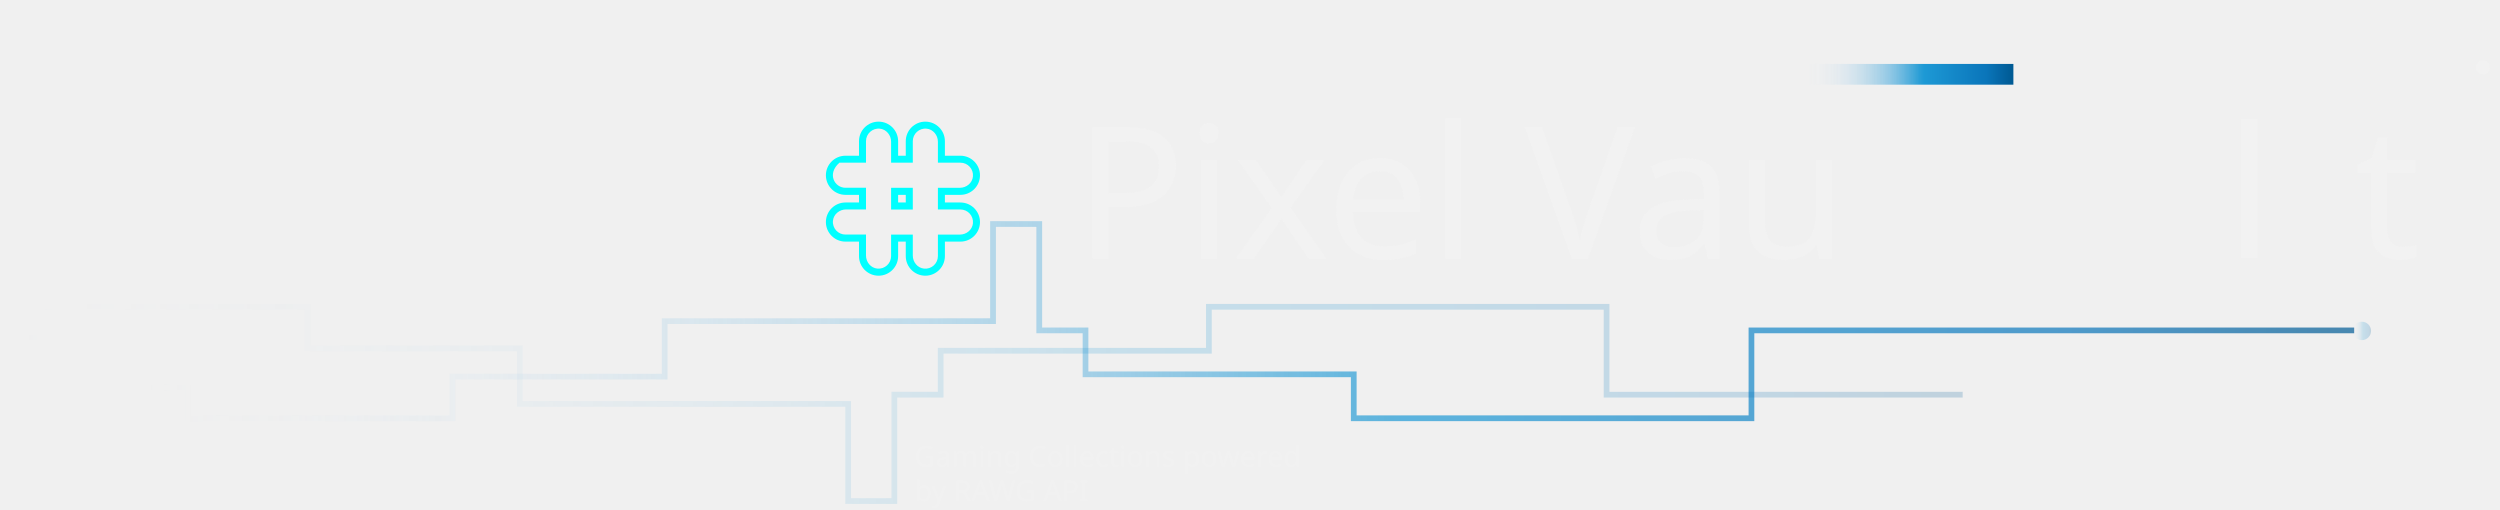
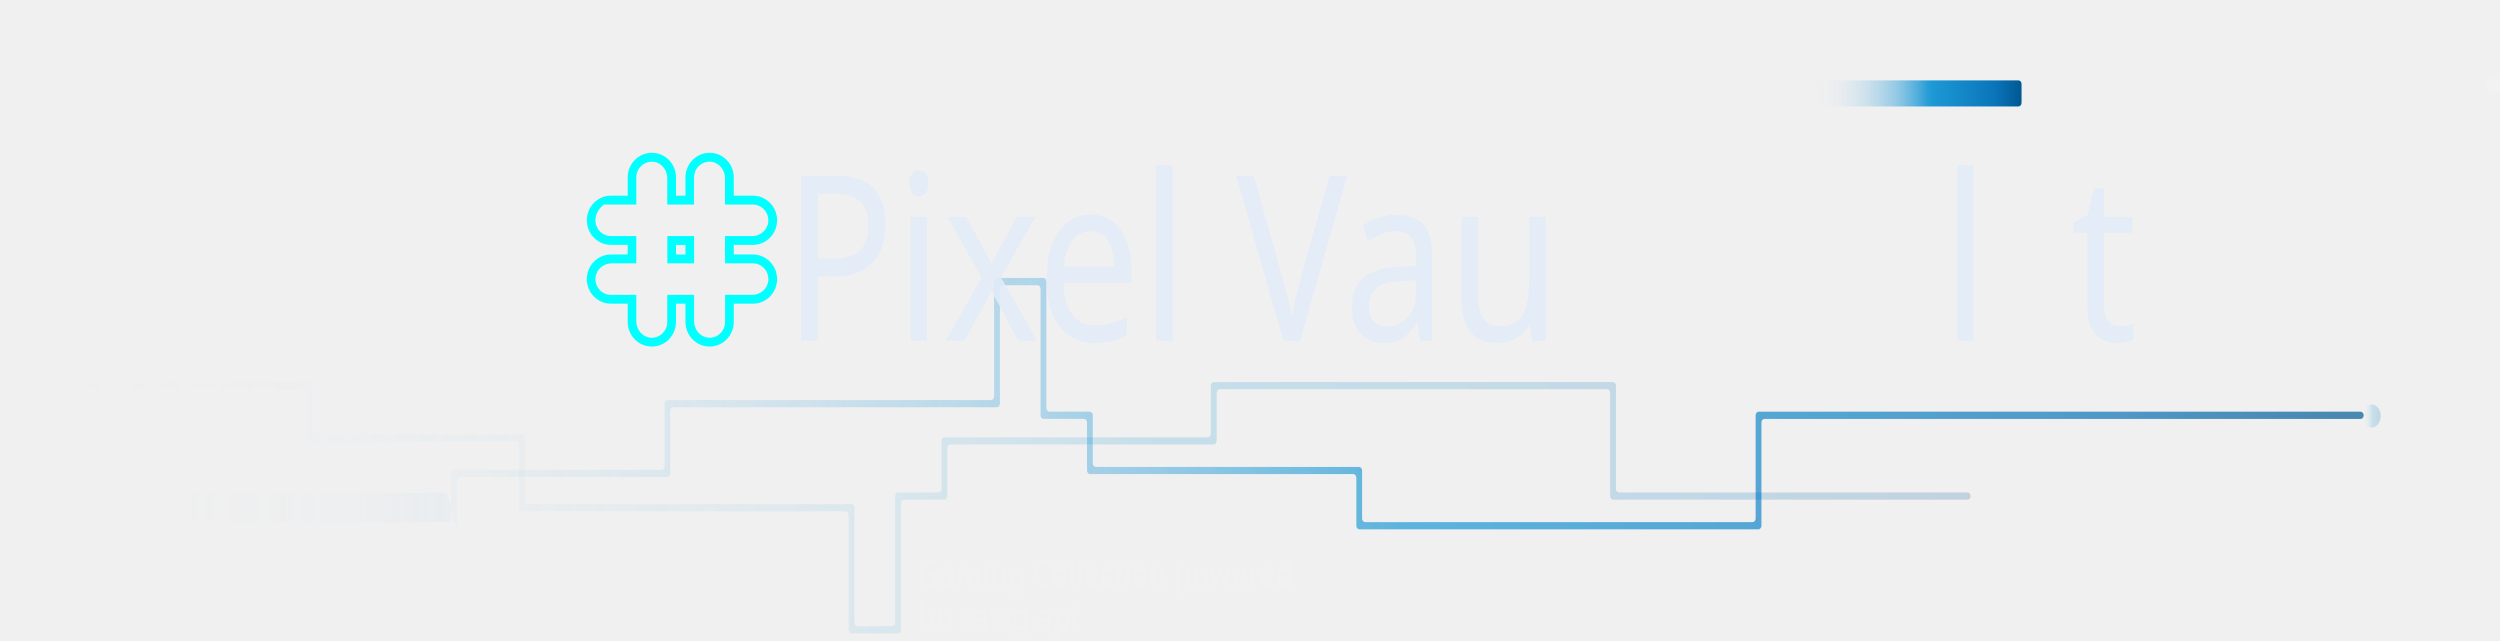
- <svg xmlns="http://www.w3.org/2000/svg" xmlns:xlink="http://www.w3.org/1999/xlink" id="b" viewBox="0 0 843.48 171.86">
+ <svg xmlns="http://www.w3.org/2000/svg" xmlns:xlink="http://www.w3.org/1999/xlink" id="b" viewBox="0 0 624 159.8">
  <defs>
-     <linearGradient id="e" x1="48.88" y1="108.35" x2="794.28" y2="108.35" gradientUnits="userSpaceOnUse">
+     <linearGradient id="e" x1="36.31" y1="100.75" x2="589.98" y2="100.75" gradientUnits="userSpaceOnUse">
      <stop offset="0" stop-color="#cadef1" stop-opacity="0" />
      <stop offset=".06" stop-color="#c2daef" stop-opacity=".04" />
      <stop offset=".15" stop-color="#add2ec" stop-opacity=".16" />
      <stop offset=".26" stop-color="#8bc5e6" stop-opacity=".36" />
      <stop offset=".4" stop-color="#5db2df" stop-opacity=".63" />
      <stop offset=".55" stop-color="#229bd5" stop-opacity=".97" />
      <stop offset=".57" stop-color="#1d99d5" />
      <stop offset=".87" stop-color="#0a75ba" />
      <stop offset=".99" stop-color="#005b95" />
    </linearGradient>
-     <linearGradient id="f" x1="0" y1="677.36" x2="662.19" y2="677.36" gradientTransform="translate(0 813.64) scale(1 -1)" xlink:href="#e" />
-     <linearGradient id="g" x1="609.3" y1="25.07" x2="679.3" y2="25.07" xlink:href="#e" />
-     <linearGradient id="h" x1="793.75" y1="111.66" x2="799.97" y2="111.66" xlink:href="#e" />
+     <linearGradient id="f" x1="0" y1="126.72" x2="491.86" y2="126.72" gradientUnits="userSpaceOnUse">
+       <stop offset="0" stop-color="#cadef1" stop-opacity="0" />
+       <stop offset=".06" stop-color="#c2daef" stop-opacity=".04" />
+       <stop offset=".15" stop-color="#add2ec" stop-opacity=".16" />
+       <stop offset=".27" stop-color="#8bc5e6" stop-opacity=".36" />
+       <stop offset=".41" stop-color="#5db2df" stop-opacity=".63" />
+       <stop offset=".57" stop-color="#229bd5" stop-opacity=".97" />
+       <stop offset=".58" stop-color="#1d99d5" />
+       <stop offset=".87" stop-color="#0a75ba" />
+       <stop offset=".99" stop-color="#005b95" />
+     </linearGradient>
+     <linearGradient id="g" x1="452.58" y1="23.31" x2="504.58" y2="23.31" xlink:href="#e" />
+     <linearGradient id="h" x1="589.59" y1="103.82" x2="594.21" y2="103.82" xlink:href="#e" />
  </defs>
  <g id="c">
-     <path d="m312.2,93.02c-3.64,0-6.6-2.96-6.6-6.6v-4.9h-2.58v4.9c0,3.64-2.96,6.6-6.6,6.6s-6.6-2.96-6.6-6.6v-4.9h-4.57c-3.64,0-6.6-2.96-6.6-6.6s2.96-6.6,6.6-6.6h4.57v-2.58h-4.57c-3.64,0-6.6-2.96-6.6-6.6s2.96-6.6,6.6-6.6h4.57v-4.9c0-3.64,2.96-6.6,6.6-6.6s6.6,2.96,6.6,6.6v4.9h2.58v-4.9c0-3.64,2.96-6.6,6.6-6.6s6.6,2.96,6.6,6.6v4.9h5.24c3.64,0,6.6,2.96,6.6,6.6s-2.96,6.6-6.6,6.6h-5.24v2.58h5.24c3.64,0,6.6,2.96,6.6,6.6s-2.96,6.6-6.6,6.6h-5.24v4.9c0,3.64-2.96,6.6-6.6,6.6Zm-11.55-13.87h7.32v7.08c0,2.21,1.61,4.19,3.81,4.4,2.52.25,4.66-1.74,4.66-4.21v-7.27h7.42c2.21,0,4.19-1.61,4.4-3.81.25-2.52-1.74-4.66-4.21-4.66h-7.61v-7.32h7.42c2.21,0,4.19-1.61,4.4-3.81.25-2.52-1.74-4.66-4.21-4.66h-7.61v-7.08c0-2.21-1.61-4.19-3.81-4.4-2.52-.25-4.66,1.74-4.66,4.21v7.27h-7.32v-7.08c0-2.21-1.61-4.19-3.81-4.4-2.52-.25-4.66,1.74-4.66,4.21v7.27h-8.95c-4.29,3.71-1.68,8.46,2.01,8.46h6.94v7.32h-6.75c-2.21,0-4.19,1.61-4.4,3.81-.25,2.52,1.74,4.66,4.21,4.66h6.94v7.08c0,2.21,1.61,4.19,3.81,4.4,2.52.25,4.66-1.74,4.66-4.21v-7.27Zm7.32-8.46h-7.32v-7.32h7.32v7.32Zm-4.95-2.37h2.58v-2.58h-2.58v2.58Z" fill="aqua" stroke-width="0" />
+     <path d="m177.12,86.5c-3.32,0-6.03-2.75-6.03-6.14v-4.56h-2.36v4.56c0,3.38-2.7,6.14-6.03,6.14s-6.03-2.75-6.03-6.14v-4.56h-4.17c-3.32,0-6.03-2.75-6.03-6.14s2.7-6.14,6.03-6.14h4.17v-2.4h-4.17c-3.32,0-6.03-2.75-6.03-6.14s2.7-6.14,6.03-6.14h4.17v-4.56c0-3.38,2.7-6.14,6.03-6.14s6.03,2.75,6.03,6.14v4.56h2.36v-4.56c0-3.38,2.7-6.14,6.03-6.14s6.03,2.75,6.03,6.14v4.56h4.78c3.32,0,6.03,2.75,6.03,6.14s-2.7,6.14-6.03,6.14h-4.78v2.4h4.78c3.32,0,6.03,2.75,6.03,6.14s-2.7,6.14-6.03,6.14h-4.78v4.56c0,3.38-2.7,6.14-6.03,6.14Zm-10.55-12.9h6.68v6.59c0,2.05,1.47,3.89,3.48,4.09,2.3.23,4.25-1.62,4.25-3.92v-6.76h6.77c2.02,0,3.82-1.5,4.02-3.54.22-2.35-1.59-4.33-3.85-4.33h-6.95v-6.8h6.77c2.02,0,3.82-1.5,4.02-3.54.22-2.35-1.59-4.33-3.85-4.33h-6.95v-6.59c0-2.05-1.47-3.89-3.48-4.09-2.3-.23-4.25,1.62-4.25,3.92v6.76h-6.68v-6.59c0-2.05-1.47-3.89-3.48-4.09-2.3-.23-4.25,1.62-4.25,3.92v6.76h-8.17c-3.92,3.45-1.54,7.87,1.84,7.87h6.33v6.8h-6.16c-2.02,0-3.82,1.5-4.02,3.54-.22,2.35,1.59,4.33,3.85,4.33h6.33v6.59c0,2.05,1.47,3.89,3.48,4.09,2.3.23,4.25-1.62,4.25-3.92v-6.76Zm6.68-7.87h-6.68v-6.8h6.68v6.8Zm-4.52-2.2h2.36v-2.4h-2.36v2.4Z" fill="aqua" stroke-width="0" />
    <g id="d">
-       <path d="m840.08,22.74c0,1.3-1.05,2.36-2.35,2.36s-2.37-1.06-2.37-2.36,1.06-2.35,2.37-2.35,2.35,1.05,2.35,2.35Z" fill="#f2f2f2" stroke-width="0" />
+       <path d="m624,21.15c0,1.21-.78,2.19-1.75,2.19s-1.76-.98-1.76-2.19.79-2.19,1.76-2.19,1.75.98,1.75,2.19Z" fill="#f2f2f2" stroke-width="0" />
      <g opacity=".7">
-         <polygon points="591.89 142.09 455.78 142.09 455.78 127.26 365.28 127.26 365.28 112.44 349.67 112.44 349.67 76.55 336.01 76.55 336.01 109.32 225.23 109.32 225.23 128.04 153.61 128.04 153.61 142.09 62.22 142.09 62.22 131.69 48.88 131.69 48.88 129.75 64.15 129.75 64.15 140.15 151.67 140.15 151.67 126.11 223.29 126.11 223.29 107.39 334.07 107.39 334.07 74.62 351.61 74.62 351.61 110.51 367.21 110.51 367.21 125.33 457.71 125.33 457.71 140.15 589.96 140.15 589.96 110.51 794.28 110.51 794.28 112.44 591.89 112.44 591.89 142.09" fill="url(#e)" stroke-width="0" />
+         <path d="m438.87,132.12h-99.55c-.43,0-.78-.4-.78-.9v-11.99c0-.5-.35-.9-.78-.9h-65.66c-.43,0-.78-.4-.78-.9v-11.98c0-.5-.35-.9-.78-.9h-10.03c-.43,0-.78-.4-.78-.9v-31.57c0-.5-.35-.9-.78-.9h-8.59c-.43,0-.78.4-.78.9v28.67c0,.5-.35.9-.78.9h-80.73c-.43,0-.78.4-.78.9v15.61c0,.5-.35.9-.78.9h-51.64c-.43,0-.78.4-.78.9v11.26c0,.5-.35.9-2.51-8.22H45.26c1.3,9.12.95,8.72.95,8.22v-7.87c0-.5-.35-.9-.78-.9h-8.35c-.43,0-.78-.4-.78-.9h0c0-.5.35-.9.78-.9h9.78c.43,0,.78.4.78.9v7.87c0,.5.35.9.78.9h63.45c.43,0,.78-.4.78-.9v-11.26c0-.5.35-.9.78-.9h51.64c.43,0,.78-.4.78-.9v-15.61c0-.5.35-.9.78-.9h80.73c.43,0,.78-.4.78-.9v-28.67c0-.5.35-.9.78-.9h11.47c.43,0,.78.4.78.9v31.58c0,.5.35.9.78.9h10.03c.43,0,.78.4.78.9v11.98c0,.5.35.9.78.9h65.66c.43,0,.78.4.78.9v11.98c0,.5.35.9.78.9h96.67c.43,0,.78-.4.78-.9v-25.76c0-.5.35-.9.78-.9h150.21c.43,0,.78.4.78.9h0c0,.5-.35.9-.78.9h-148.77c-.43,0-.78.4-.78.9v25.77c0,.5-.35.9-.78.9Z" fill="url(#e)" stroke-width="0" />
      </g>
      <g opacity=".2">
-         <polygon points="543.01 102.55 406.9 102.55 406.9 117.37 316.4 117.37 316.4 132.19 300.79 132.19 300.79 168.08 287.13 168.08 287.13 135.31 176.35 135.31 176.35 116.59 104.73 116.59 104.73 102.55 13.34 102.55 13.34 112.95 0 112.95 0 114.89 15.27 114.89 15.27 104.48 102.79 104.48 102.79 118.52 174.41 118.52 174.41 137.25 285.19 137.25 285.19 170.02 302.73 170.02 302.73 134.13 318.33 134.13 318.33 119.31 408.83 119.31 408.83 104.48 541.08 104.48 541.08 134.13 662.19 134.13 662.19 132.19 543.01 132.19 543.01 102.55" fill="url(#f)" stroke-width="0" />
+         <path d="m402.56,95.36h-99.55c-.43,0-.78.4-.78.9v11.99c0,.5-.35.9-.78.9h-65.66c-.43,0-.78.4-.78.9v11.98c0,.5-.35.9-.78.9h-10.03c-.43,0-.78.4-.78.9v31.57c0,.5-.35.9-.78.9h-8.59c-.43,0-.78-.4-.78-.9v-28.67c0-.5-.35-.9-.78-.9h-80.73c-.43,0-.78-.4-.78-.9v-15.61c0-.5-.35-.9-.78-.9h-51.64c-.43,0-.78-.4-.78-.9v-11.26c0-.5-.35-.9-.78-.9H10.69c-.43,0-.78.4-.78.9v7.87c0,.5-.35.9-.78.9H.78c-.43,0-.78.4-.78.9h0c0,.5.35.9.78.9h9.78c.43,0,.78-.4.78-.9v-7.88c0-.5.35-.9.78-.9h63.45c.43,0,.78.4.78.9v11.26c0,.5.35.9.78.9h51.63c.43,0,.78.4.78.9v15.61c0,.5.35.9.78.9h80.73c.43,0,.78.4.78.9v28.67c0,.5.35.9.78.9h11.47c.43,0,.78-.4.78-.9v-31.57c0-.5.35-.9.78-.9h10.03c.43,0,.78-.4.78-.9v-11.98c0-.5.35-.9.78-.9h65.66c.43,0,.78-.4.78-.9v-11.99c0-.5.35-.9.78-.9h96.67c.43,0,.78.4.78.9v25.77c0,.5.35.9.78.9h88.4c.43,0,.78-.4.78-.9h0c0-.5-.35-.9-.78-.9h-86.96c-.43,0-.78-.4-.78-.9v-25.77c0-.5-.35-.9-.78-.9Z" fill="url(#f)" stroke-width="0" />
      </g>
-       <text transform="translate(362.43 87.13)" fill="#f2f2f2" font-family="ArtpastRegular, Artpast" font-size="61.95" opacity=".9">
+       <text transform="translate(195.5 85.02) scale(.8 1)" fill="#e2ebf7" font-family="ArtpastRegular, Artpast" font-size="57.61" opacity=".9">
        <tspan x="0" y="0">Pixel Vau</tspan>
-         <tspan x="388.62" y="0" letter-spacing="-.11em">l</tspan>
-         <tspan x="431.92" y="0">t</tspan>
+         <tspan x="361.36" y="0" letter-spacing="-.11em">l</tspan>
+         <tspan x="401.63" y="0">t</tspan>
      </text>
-       <text transform="translate(598.25 12.4) rotate(-.32)" fill="#fff" font-family="OratorStd-Slanted, 'Orator Std'" font-size="14.82" font-style="oblique">
+       <text transform="translate(444.37 11.53) rotate(-.4) scale(.8 1) skewX(-.18)" fill="#fff" font-family="OratorStd-Slanted, 'Orator Std'" font-size="13.78" font-style="oblique">
        <tspan x="0" y="0"> </tspan>
      </text>
-       <rect x="609.3" y="21.57" width="70" height="7" fill="url(#g)" stroke-width="0" />
-       <text transform="translate(308.52 157.46)" fill="#fff" font-family="OratorStd, 'Orator Std'" font-size="9.68" opacity=".1">
-         <tspan x="0" y="0">Gaming Collections powered </tspan>
-         <tspan x="0" y="11.61">by RAWG API</tspan>
+       <path d="m503.8,26.57h-50.43c-.43,0-.78-.4-.78-.9v-4.71c0-.5.35-.9.78-.9h50.43c.43,0,.78.4.78.9v4.71c0,.5-.35.9-.78.9Z" fill="url(#g)" stroke-width="0" />
+       <text transform="translate(229.17 146.42) scale(.8 1)" fill="#fff" font-family="OratorStd, 'Orator Std'" font-size="9" opacity=".1">
+         <tspan x="0" y="0">Gaming Collection powered</tspan>
+         <tspan x="0" y="10.8">bu rawg api</tspan>
      </text>
-       <path d="m799.97,111.65c0,1.72-1.39,3.11-3.11,3.11s-3.11-1.39-3.11-3.11,1.39-3.11,3.11-3.11,3.11,1.39,3.11,3.11Z" fill="url(#h)" opacity=".2" stroke-width="0" />
+       <path d="m594.21,103.82c0,1.6-1.03,2.89-2.31,2.89s-2.31-1.29-2.31-2.89,1.04-2.89,2.31-2.89,2.31,1.3,2.31,2.89Z" fill="url(#h)" opacity=".2" stroke-width="0" />
    </g>
  </g>
</svg>
